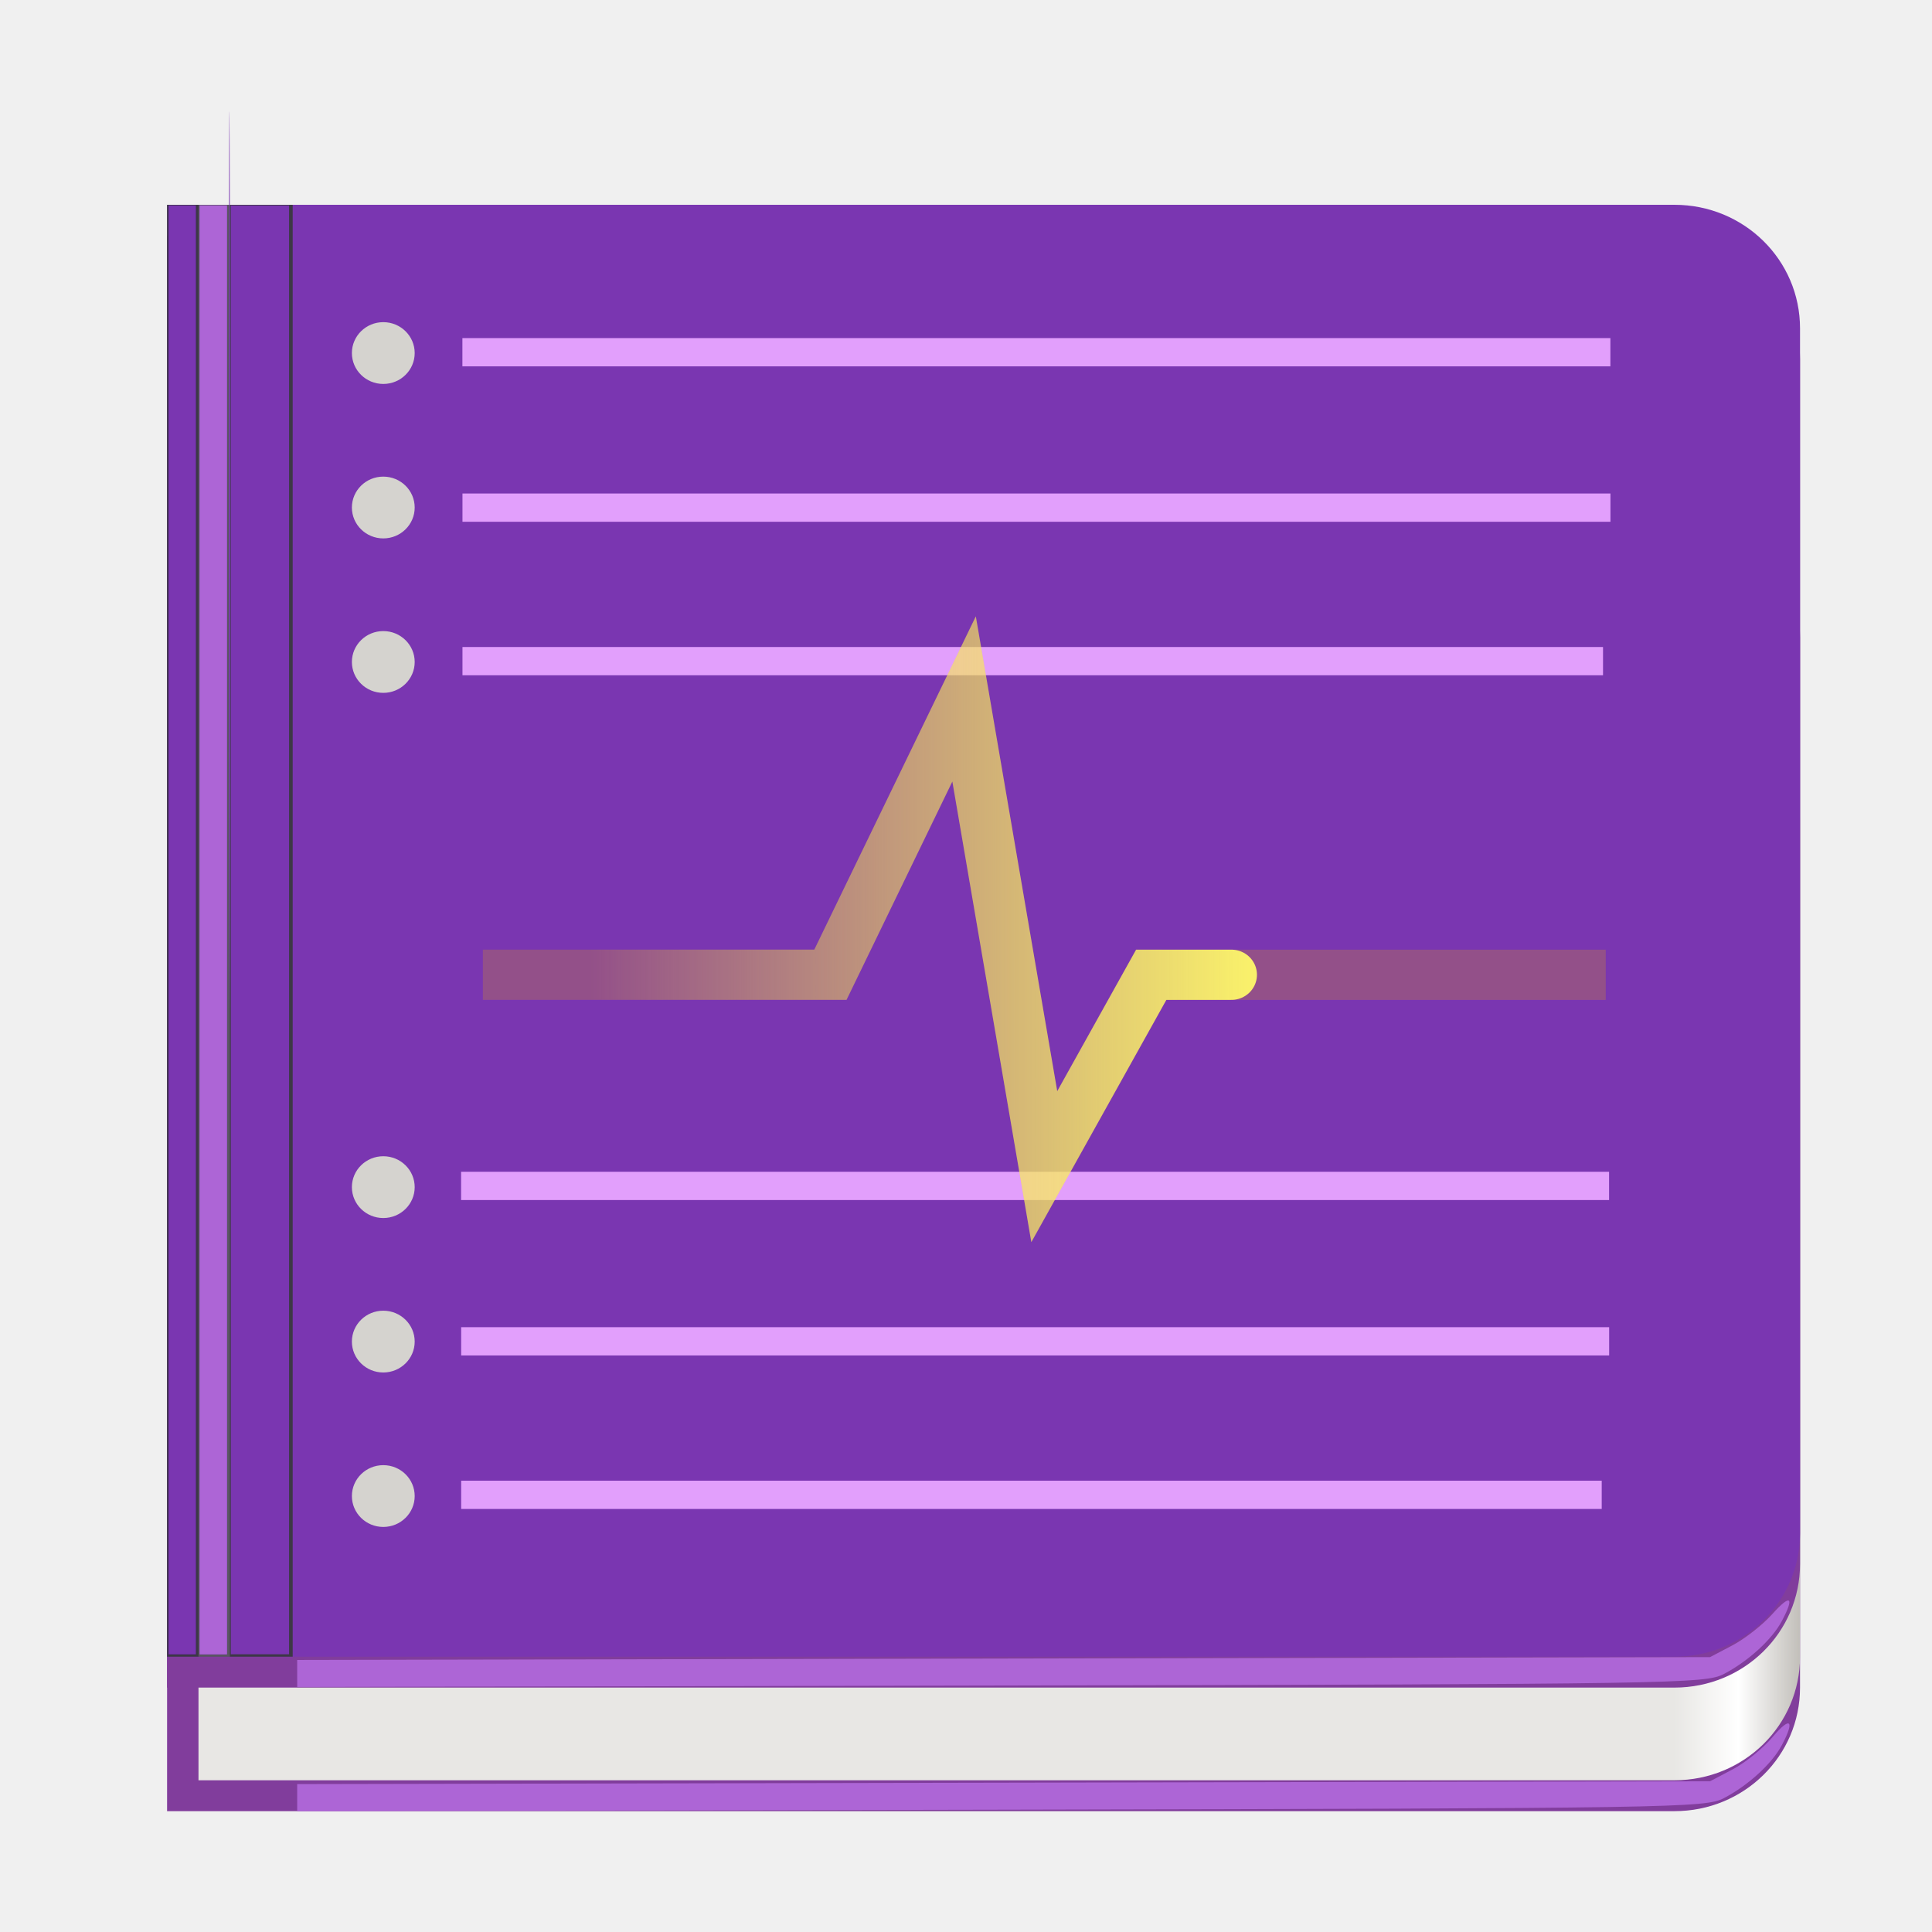
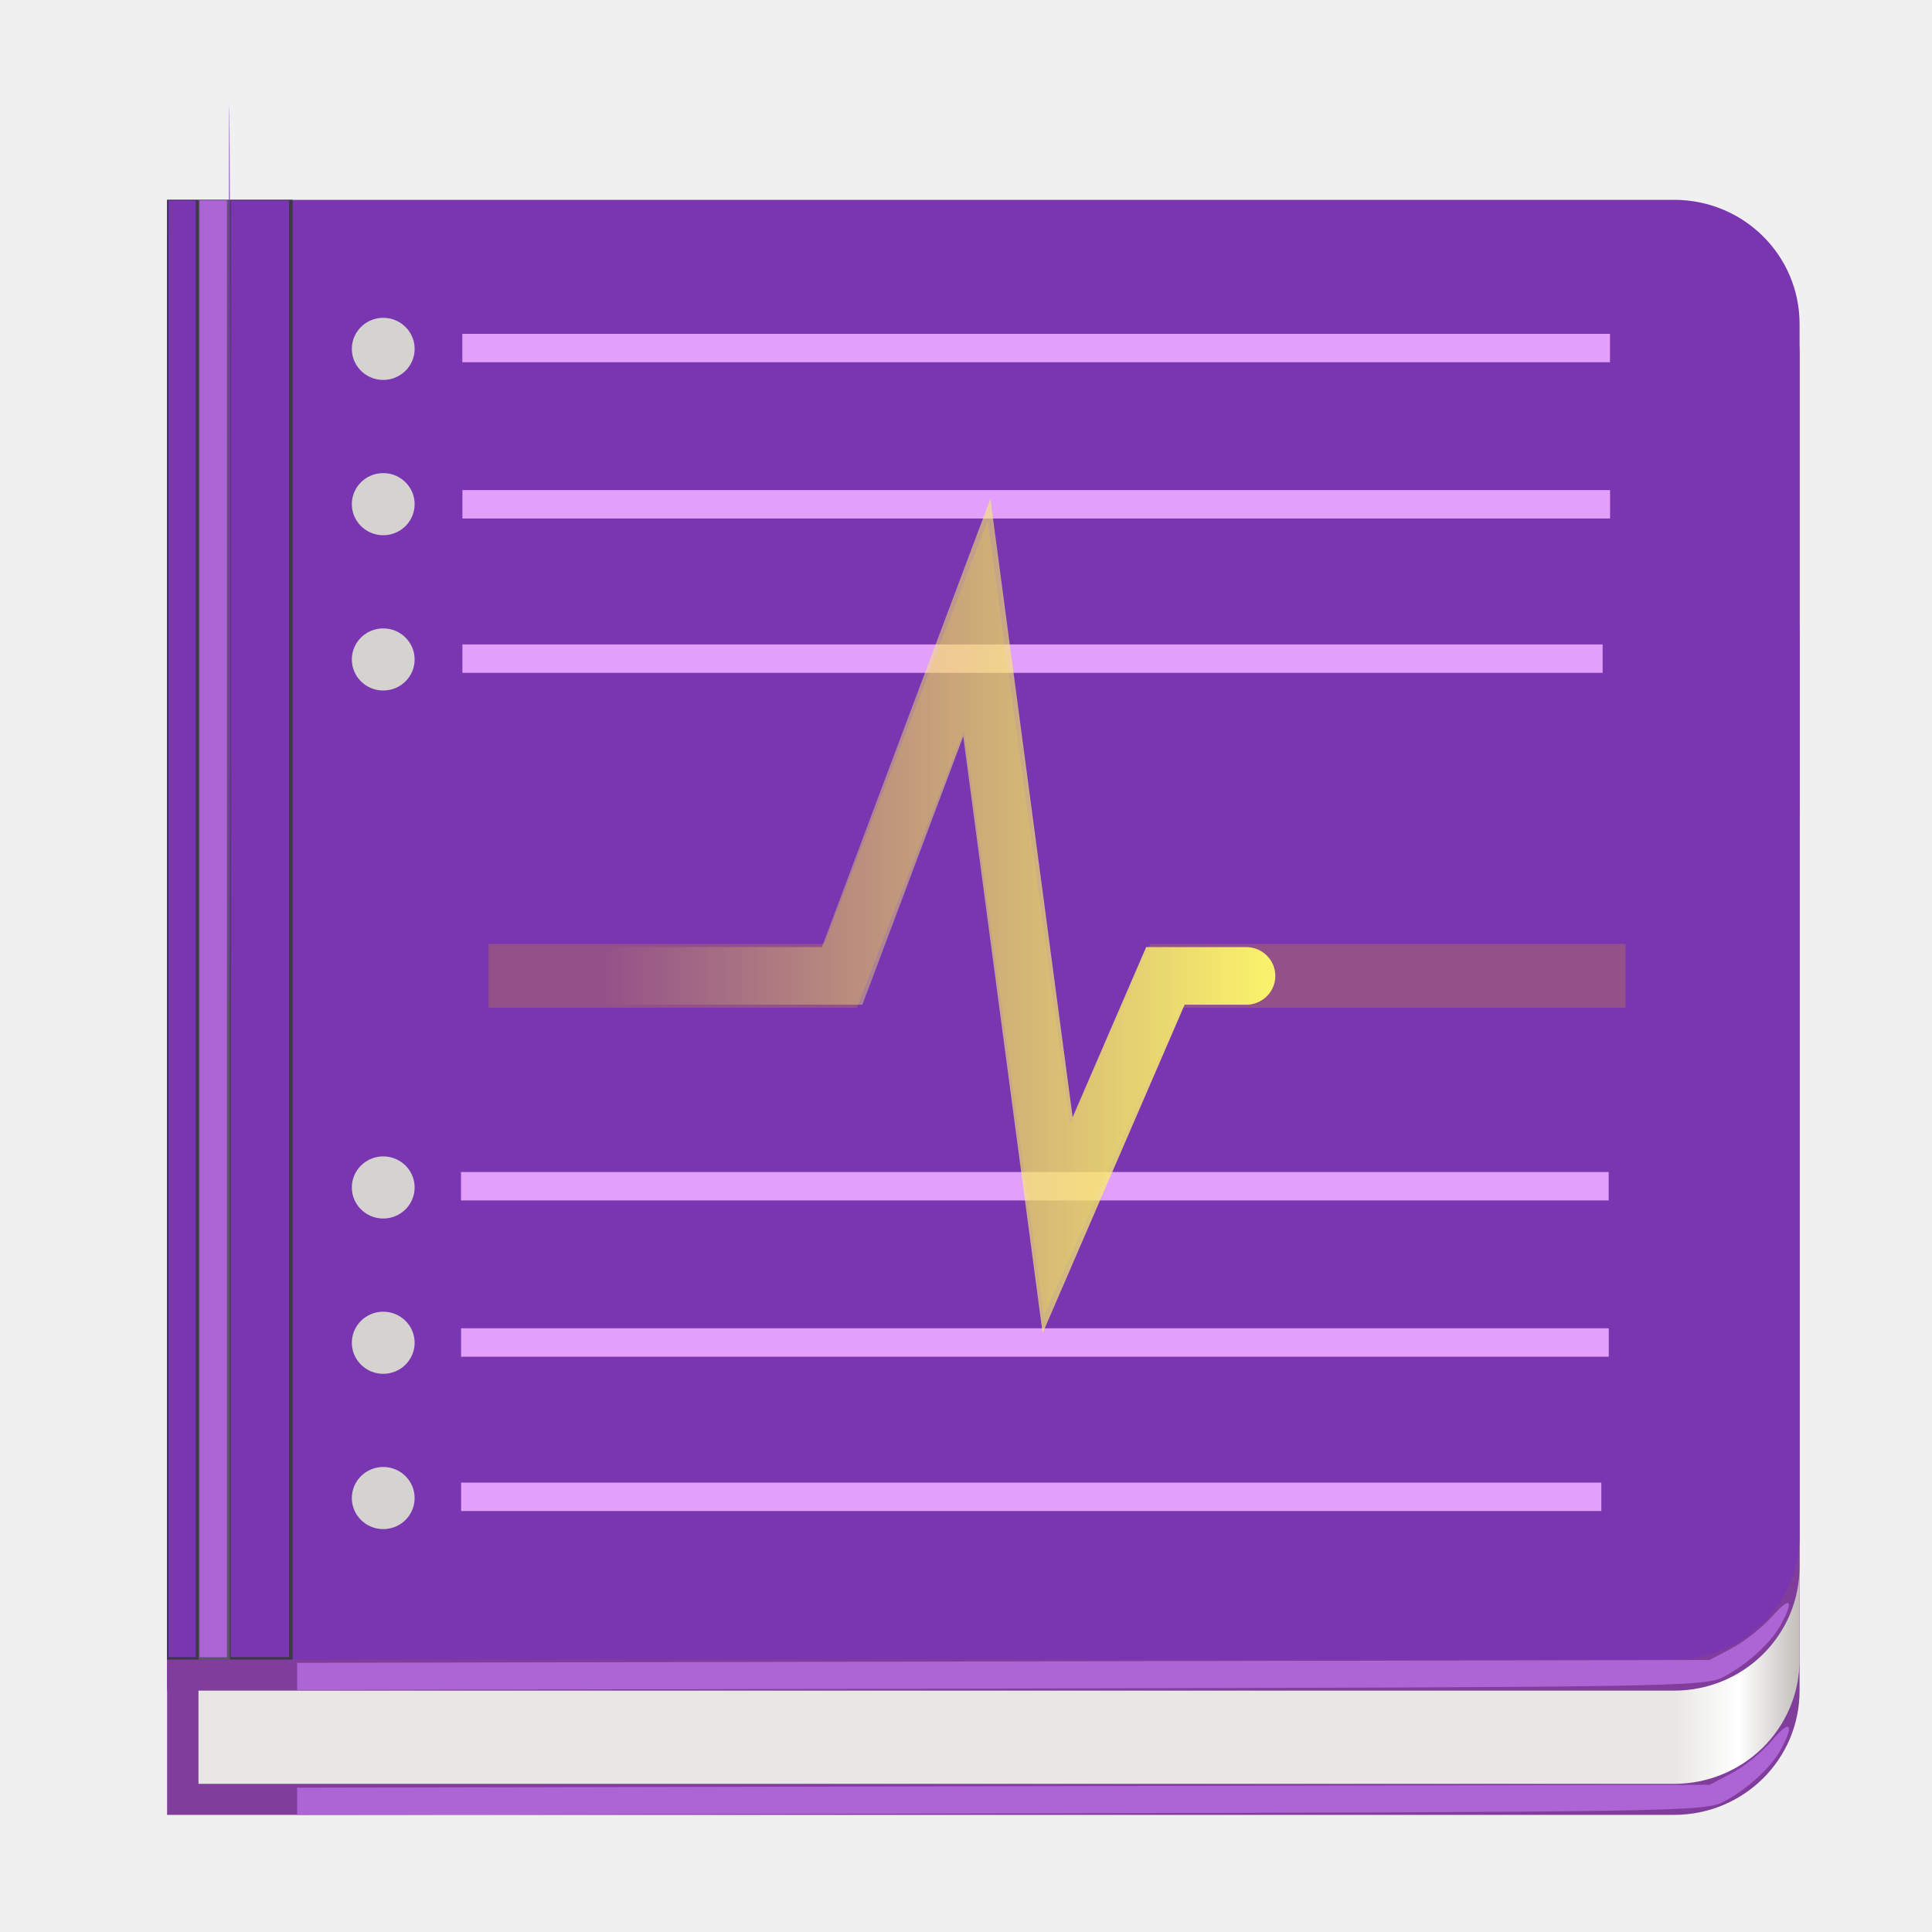
<svg xmlns="http://www.w3.org/2000/svg" xmlns:xlink="http://www.w3.org/1999/xlink" version="1.1" width="48" height="48" id="svg6649">
  <defs id="defs6651">
    <linearGradient id="linearGradient1201">
      <stop id="stop1193" style="stop-color:#ffffff;stop-opacity:1" offset="0" />
      <stop id="stop1195" style="stop-color:#ffffff;stop-opacity:0.235" offset="0.068" />
      <stop id="stop1197" style="stop-color:#ffffff;stop-opacity:0.157" offset="0.947" />
      <stop id="stop1199" style="stop-color:#ffffff;stop-opacity:0.392" offset="1" />
    </linearGradient>
    <linearGradient id="linearGradient854">
      <stop style="stop-color:#667885;stop-opacity:1" offset="0" id="stop850" />
      <stop style="stop-color:#485a6c;stop-opacity:1" offset="1" id="stop852" />
    </linearGradient>
    <linearGradient id="linearGradient3688-166-749">
      <stop id="stop2883" style="stop-color:#181818;stop-opacity:1" offset="0" />
      <stop id="stop2885" style="stop-color:#181818;stop-opacity:0" offset="1" />
    </linearGradient>
    <linearGradient id="linearGradient3702-501-757">
      <stop id="stop2895" style="stop-color:#181818;stop-opacity:0" offset="0" />
      <stop id="stop2897" style="stop-color:#181818;stop-opacity:1" offset="0.5" />
      <stop id="stop2899" style="stop-color:#181818;stop-opacity:0" offset="1" />
    </linearGradient>
    <radialGradient cx="4.993" cy="43.5" r="2.5" fx="4.993" fy="43.5" id="radialGradient3013-6" xlink:href="#linearGradient3688-166-749" gradientUnits="userSpaceOnUse" gradientTransform="matrix(2.003784,0,0,0.8999999,29.98813,4.850003)" />
    <radialGradient cx="4.993" cy="43.5" r="2.5" fx="4.993" fy="43.5" id="radialGradient3015-1" xlink:href="#linearGradient3688-166-749" gradientUnits="userSpaceOnUse" gradientTransform="matrix(2.003784,0,0,0.8999999,-18.01187,-83.15)" />
    <linearGradient xlink:href="#linearGradient854" id="linearGradient856-2" x1="23.528" y1="6.083" x2="23.528" y2="44.233" gradientUnits="userSpaceOnUse" />
    <linearGradient x1="39" y1="6" x2="39" y2="41.945" id="linearGradient3058-5" xlink:href="#linearGradient1201" gradientUnits="userSpaceOnUse" gradientTransform="translate(4e-6,1.000006)" />
    <linearGradient xlink:href="#linearGradient3702-501-757" id="linearGradient1191" gradientUnits="userSpaceOnUse" x1="25.058" y1="47.028" x2="25.058" y2="39.999" gradientTransform="matrix(1.142857,0,0,0.6428571,-3.428569,16.03572)" />
    <linearGradient id="linearGradient1879">
      <stop id="stop1873" offset="0" style="stop-color:#e8e7e4;stop-opacity:1" />
      <stop style="stop-color:#ffffff;stop-opacity:1" offset="0.511" id="stop1875" />
      <stop id="stop1877" offset="1" style="stop-color:#c2bfba;stop-opacity:1" />
    </linearGradient>
    <linearGradient id="linearGradient985">
      <stop id="stop981" offset="0" style="stop-color:#f9f06b;stop-opacity:1" />
      <stop id="stop983" offset="1" style="stop-color:#f9f06b;stop-opacity:0" />
    </linearGradient>
-     <linearGradient xlink:href="#linearGradient1879" id="linearGradient2794" gradientUnits="userSpaceOnUse" gradientTransform="matrix(0.25,0,0,0.25,-865.6188,893.4512)" x1="384" y1="120" x2="416" y2="120" />
-     <linearGradient xlink:href="#linearGradient985" id="linearGradient2796" gradientUnits="userSpaceOnUse" gradientTransform="matrix(0.2128499,0,0,0.1941129,-860.8346,896.2058)" x1="301" y1="33.559" x2="104" y2="33.559" />
+     <linearGradient xlink:href="#linearGradient1879" id="linearGradient2794-3" gradientUnits="userSpaceOnUse" gradientTransform="matrix(0.25,0,0,0.25,-898.3359,890.785)" x1="384" y1="120" x2="416" y2="120" />
+     <linearGradient xlink:href="#linearGradient985" id="linearGradient2796-3" gradientUnits="userSpaceOnUse" gradientTransform="matrix(0.2145162,0,0,0.2507855,-893.0871,890.7186)" x1="301" y1="33.559" x2="104" y2="33.559" />
  </defs>
  <rect style="opacity:0.35;fill:none;stroke:url(#linearGradient3058-5);stroke-width:1;stroke-linecap:round;stroke-linejoin:round;stroke-miterlimit:4;stroke-dasharray:none;stroke-dashoffset:0;stroke-opacity:1" id="rect6741-2" y="6.5" x="5.5" ry="3" rx="3" height="37" width="37" />
-   <g id="g12382" transform="matrix(0.3900959,0,0,0.3837479,354.5884,-322.5501)" style="display:inline">
-     <g id="g8176" transform="translate(-32.7171,-2.666208)" style="display:inline;enable-background:new">
-       <path id="rect970-4-6-1-2-8" d="m -865.619,876.451 v 84 h 96 c 4.432,0 8,-3.568 8,-8 v -68 c 0,-4.432 -3.568,-8 -8,-8 z" style="display:inline;fill:#813d9c;fill-opacity:1;stroke:none;stroke-width:0.377;stroke-linejoin:round;stroke-miterlimit:4;stroke-dasharray:none;stroke-opacity:1;enable-background:new" />
-       <path style="display:inline;fill:url(#linearGradient2794);fill-opacity:1;stroke:none;stroke-width:6;stroke-linecap:butt;stroke-linejoin:miter;stroke-miterlimit:4;stroke-dasharray:none;stroke-dashoffset:0;stroke-opacity:1;marker:none;marker-start:none;marker-mid:none;marker-end:none;paint-order:normal;enable-background:new" d="m -863.619,888.451 v 70 h 94 c 4.432,0 8,-3.568 8,-8 v -54 c 0,-4.432 -3.568,-8 -8,-8 z" id="rect954-3-6-3-2-0-9-4" />
-       <path id="rect970-5-3-1-8-6-1-5" d="m -865.619,858.451 v 94 h 96 c 4.432,0 8,-3.568 8,-8 v -78 c 0,-4.432 -3.568,-8 -8,-8 z" style="display:inline;fill:#813d9c;fill-opacity:1;stroke:none;stroke-width:0.377;stroke-linejoin:round;stroke-miterlimit:4;stroke-dasharray:none;stroke-opacity:1;enable-background:new" />
-       <path id="rect970-5-4-4-1-2-0" d="m -865.619,856.451 v 94 h 96 c 4.432,0 8,-3.568 8,-8 v -78 c 0,-4.432 -3.568,-8 -8,-8 z" style="display:inline;fill:#7a36b1;fill-opacity:1;stroke:none;stroke-width:0.377;stroke-linejoin:round;stroke-miterlimit:4;stroke-dasharray:none;stroke-opacity:1;enable-background:new" />
-       <rect y="856.451" x="-865.619" height="94" width="8" id="rect1073-6-7-5-7-3" style="display:inline;fill:#3d3846;fill-opacity:1;stroke:none;stroke-width:4;stroke-linecap:round;stroke-linejoin:round;stroke-miterlimit:4;stroke-dasharray:none;stroke-dashoffset:0;stroke-opacity:1;enable-background:new" />
-       <path id="path1217-1-4-49-9-6" d="m -862.619,950.451 v -94" style="display:inline;opacity:0.15;fill:none;fill-rule:evenodd;stroke:#ffffff;stroke-width:2;stroke-linecap:butt;stroke-linejoin:miter;stroke-miterlimit:4;stroke-dasharray:none;stroke-opacity:1;enable-background:new" />
-       <path style="display:inline;fill:#7a36b1;fill-opacity:1;stroke-width:0.247;enable-background:new" d="m -861.561,903.395 v -46.899 h 1.856 1.856 v 46.899 46.899 h -1.856 -1.856 z" id="path32544-0-0-3-1" />
-       <path style="display:inline;fill:#7a36b1;fill-opacity:1;stroke-width:0.247;enable-background:new" d="m -861.687,879.395 c 0,-25.863 0.029,-36.406 0.064,-23.43 0.035,12.976 0.035,34.136 -1e-5,47.023 -0.035,12.886 -0.064,2.27 -0.064,-23.593 z" id="path32620-6-9-6-0" />
-       <path style="display:inline;fill:#ad65d6;fill-opacity:1;stroke-width:0.247;enable-background:new" d="m -863.541,903.395 v -46.899 h 0.866 0.866 v 46.899 46.899 h -0.866 -0.866 z" id="path32659-2-1-0-6" />
-       <path style="display:inline;fill:#4c158a;fill-opacity:1;stroke-width:0.247;enable-background:new" d="m -865.521,903.395 v -46.899 h 0.866 0.866 v 46.899 46.899 h -0.866 -0.866 z" id="path32735-9-7-6-3" />
-       <path style="display:inline;fill:#7a36b1;fill-opacity:1;stroke-width:0.247;enable-background:new" d="m -863.541,903.395 v -46.899 h 0.866 0.866 v 46.899 46.899 h -0.866 -0.866 z" id="path33332-0-1-6-20" />
-       <path style="display:inline;fill:#7a36b1;fill-opacity:1;stroke-width:0.247;enable-background:new" d="m -865.521,903.395 v -46.899 h 0.866 0.866 v 46.899 46.899 h -0.866 -0.866 z" id="path33482-8-1-1-6" />
-       <path style="display:inline;fill:#ad65d6;fill-opacity:1;stroke-width:0.247;enable-background:new" d="m -863.541,903.395 v -46.899 h 0.866 0.866 v 46.899 46.899 h -0.866 -0.866 z" id="path33862-3-97-7-1" />
-       <path style="display:inline;fill:#e29ffc;fill-opacity:1;stroke-width:0.153;enable-background:new" d="m -846.889,939.971 v -0.915 h 36.32 36.32 v 0.915 0.915 h -36.32 -36.32 z" id="path209464-7-0-1-7-4-4-5-3-55" />
-       <a id="a211277-8-1-0-6-7-4" transform="matrix(0.9341682,0,0,1,-208.491,479.7297)" style="display:inline;fill:#e29ffc;enable-background:new">
-         <path style="display:inline;fill:#e29ffc;fill-opacity:1;stroke-width:0.159;enable-background:new" d="m -683.387,450.303 v -0.915 h 39.133 39.133 v 0.915 0.915 h -39.133 -39.133 z" id="path209464-7-0-1-0-4-8-3-3-5-7" />
+   <g id="g4066" transform="matrix(0.3899898,0,0,0.3858228,354.4931,-324.4452)" style="display:inline">
+     <g id="g3074" style="display:inline;enable-background:new">
+       <path id="rect970-4-6-1-2-8-2" d="m -898.336,873.785 v 84 h 96 c 4.432,0 8,-3.568 8,-8 v -68 c 0,-4.432 -3.568,-8 -8,-8 z" style="display:inline;fill:#813d9c;fill-opacity:1;stroke:none;stroke-width:0.377;stroke-linejoin:round;stroke-miterlimit:4;stroke-dasharray:none;stroke-opacity:1;enable-background:new" />
+       <path style="display:inline;fill:url(#linearGradient2794-3);fill-opacity:1;stroke:none;stroke-width:6;stroke-linecap:butt;stroke-linejoin:miter;stroke-miterlimit:4;stroke-dasharray:none;stroke-dashoffset:0;stroke-opacity:1;marker:none;marker-start:none;marker-mid:none;marker-end:none;paint-order:normal;enable-background:new" d="m -896.336,885.785 v 70 h 94 c 4.432,0 8,-3.568 8,-8 v -54 c 0,-4.432 -3.568,-8 -8,-8 z" id="rect954-3-6-3-2-0-9-4-9" />
+       <path id="rect970-5-3-1-8-6-1-5-1" d="m -898.336,855.785 v 94 h 96 c 4.432,0 8,-3.568 8,-8 v -78 c 0,-4.432 -3.568,-8 -8,-8 z" style="display:inline;fill:#813d9c;fill-opacity:1;stroke:none;stroke-width:0.377;stroke-linejoin:round;stroke-miterlimit:4;stroke-dasharray:none;stroke-opacity:1;enable-background:new" />
+       <path id="rect970-5-4-4-1-2-0-2" d="m -898.336,853.785 v 94 h 96 c 4.432,0 8,-3.568 8,-8 v -78 c 0,-4.432 -3.568,-8 -8,-8 z" style="display:inline;fill:#7a36b1;fill-opacity:1;stroke:none;stroke-width:0.377;stroke-linejoin:round;stroke-miterlimit:4;stroke-dasharray:none;stroke-opacity:1;enable-background:new" />
+       <rect y="853.785" x="-898.336" height="94" width="8" id="rect1073-6-7-5-7-3-7" style="display:inline;fill:#3d3846;fill-opacity:1;stroke:none;stroke-width:4;stroke-linecap:round;stroke-linejoin:round;stroke-miterlimit:4;stroke-dasharray:none;stroke-dashoffset:0;stroke-opacity:1;enable-background:new" />
+       <path id="path1217-1-4-49-9-6-0" d="m -895.336,947.785 v -94" style="display:inline;opacity:0.15;fill:none;fill-rule:evenodd;stroke:#ffffff;stroke-width:2;stroke-linecap:butt;stroke-linejoin:miter;stroke-miterlimit:4;stroke-dasharray:none;stroke-opacity:1;enable-background:new" />
+       <path style="display:inline;fill:#7a36b1;fill-opacity:1;stroke-width:0.247;enable-background:new" d="m -894.278,900.729 v -46.899 h 1.856 1.856 v 46.899 46.899 h -1.856 -1.856 z" id="path32544-0-0-3-1-9" />
+       <path style="display:inline;fill:#7a36b1;fill-opacity:1;stroke-width:0.247;enable-background:new" d="m -894.405,876.729 c 0,-25.863 0.029,-36.406 0.064,-23.43 0.035,12.976 0.035,34.136 0,47.023 -0.035,12.886 -0.064,2.27 -0.064,-23.593 z" id="path32620-6-9-6-0-3" />
+       <path style="display:inline;fill:#ad65d6;fill-opacity:1;stroke-width:0.247;enable-background:new" d="m -896.258,900.729 v -46.899 h 0.866 0.866 v 46.899 46.899 h -0.866 -0.866 z" id="path32659-2-1-0-6-6" />
+       <path style="display:inline;fill:#4c158a;fill-opacity:1;stroke-width:0.247;enable-background:new" d="m -898.238,900.729 v -46.899 h 0.866 0.866 v 46.899 46.899 h -0.866 -0.866 z" id="path32735-9-7-6-3-0" />
+       <path style="display:inline;fill:#7a36b1;fill-opacity:1;stroke-width:0.247;enable-background:new" d="m -896.258,900.729 v -46.899 h 0.866 0.866 v 46.899 46.899 h -0.866 -0.866 z" id="path33332-0-1-6-20-6" />
+       <path style="display:inline;fill:#7a36b1;fill-opacity:1;stroke-width:0.247;enable-background:new" d="m -898.238,900.729 v -46.899 h 0.866 0.866 v 46.899 46.899 h -0.866 -0.866 z" id="path33482-8-1-1-6-2" />
+       <path style="display:inline;fill:#ad65d6;fill-opacity:1;stroke-width:0.247;enable-background:new" d="m -896.258,900.729 v -46.899 h 0.866 0.866 v 46.899 46.899 h -0.866 -0.866 z" id="path33862-3-97-7-1-6" />
+       <path style="display:inline;fill:#e29ffc;fill-opacity:1;stroke-width:0.153;enable-background:new" d="m -879.606,937.304 v -0.915 h 36.32 36.32 v 0.915 0.915 h -36.32 -36.32 z" id="path209464-7-0-1-7-4-4-5-3-55-1" />
+       <a id="a211277-8-1-0-6-7-4-8" transform="matrix(0.9341682,0,0,1,-241.2081,477.0635)" style="display:inline;fill:#e29ffc;enable-background:new">
+         <path style="display:inline;fill:#e29ffc;fill-opacity:1;stroke-width:0.159;enable-background:new" d="m -683.387,450.303 v -0.915 h 39.133 39.133 v 0.915 0.915 h -39.133 -39.133 z" id="path209464-7-0-1-0-4-8-3-3-5-7-7" />
      </a>
-       <a id="a211277-1-5-5-9-9-9-6" transform="matrix(0.9341682,0,0,1,-208.4956,469.6676)" style="display:inline;fill:#e29ffc;enable-background:new">
-         <path style="display:inline;fill:#e29ffc;fill-opacity:1;stroke-width:0.159;enable-background:new" d="m -683.387,450.303 v -0.915 h 39.133 39.133 v 0.915 0.915 h -39.133 -39.133 z" id="path209464-7-0-1-0-3-0-9-1-4-2-5" />
+       <a id="a211277-1-5-5-9-9-9-6-9" transform="matrix(0.9341682,0,0,1,-241.2127,467.0014)" style="display:inline;fill:#e29ffc;enable-background:new">
+         <path style="display:inline;fill:#e29ffc;fill-opacity:1;stroke-width:0.159;enable-background:new" d="m -683.387,450.303 v -0.915 h 39.133 39.133 v 0.915 0.915 h -39.133 -39.133 z" id="path209464-7-0-1-0-3-0-9-1-4-2-5-2" />
      </a>
-       <path style="display:inline;fill:#e29ffc;fill-opacity:1;stroke-width:0.153;enable-background:new" d="m -846.806,885.996 v -0.915 h 36.32 36.32 v 0.915 0.915 h -36.32 -36.32 z" id="path209464-7-0-1-7-4-4-5-3-7-6" />
-       <a id="a211277-8-1-0-6-7-3-9" transform="matrix(0.9341682,0,0,1,-208.4075,425.7552)" style="display:inline;fill:#e29ffc;enable-background:new">
-         <path style="display:inline;fill:#e29ffc;fill-opacity:1;stroke-width:0.159;enable-background:new" d="m -683.387,450.303 v -0.915 h 39.133 39.133 v 0.915 0.915 h -39.133 -39.133 z" id="path209464-7-0-1-0-4-8-3-3-5-6-3" />
+       <path style="display:inline;fill:#e29ffc;fill-opacity:1;stroke-width:0.153;enable-background:new" d="m -879.523,883.33 v -0.915 h 36.32 36.32 v 0.915 0.915 h -36.32 -36.32 z" id="path209464-7-0-1-7-4-4-5-3-7-6-0" />
+       <a id="a211277-8-1-0-6-7-3-9-2" transform="matrix(0.9341682,0,0,1,-241.1246,423.089)" style="display:inline;fill:#e29ffc;enable-background:new">
+         <path style="display:inline;fill:#e29ffc;fill-opacity:1;stroke-width:0.159;enable-background:new" d="m -683.387,450.303 v -0.915 h 39.133 39.133 v 0.915 0.915 h -39.133 -39.133 z" id="path209464-7-0-1-0-4-8-3-3-5-6-3-3" />
      </a>
-       <a id="a211277-1-5-5-9-9-9-1-7" transform="matrix(0.9341682,0,0,1,-208.4121,415.6931)" style="display:inline;fill:#e29ffc;enable-background:new">
-         <path style="display:inline;fill:#e29ffc;fill-opacity:1;stroke-width:0.159;enable-background:new" d="m -683.387,450.303 v -0.915 h 39.133 39.133 v 0.915 0.915 h -39.133 -39.133 z" id="path209464-7-0-1-0-3-0-9-1-4-2-2-4" />
+       <a id="a211277-1-5-5-9-9-9-1-7-7" transform="matrix(0.9341682,0,0,1,-241.1292,413.0269)" style="display:inline;fill:#e29ffc;enable-background:new">
+         <path style="display:inline;fill:#e29ffc;fill-opacity:1;stroke-width:0.159;enable-background:new" d="m -683.387,450.303 v -0.915 h 39.133 39.133 v 0.915 0.915 h -39.133 -39.133 z" id="path209464-7-0-1-0-3-0-9-1-4-2-2-4-5" />
      </a>
-       <path style="fill:#ad65d6;fill-opacity:1;stroke-width:0.349" d="m -857.333,951.537 v -0.875 l 44.992,-0.092 44.992,-0.092 1.431,-0.766 c 0.787,-0.421 1.927,-1.331 2.534,-2.022 1.165,-1.326 1.433,-1.13 0.61,0.446 -0.629,1.203 -2.137,2.605 -3.7,3.437 -1.172,0.624 -3.082,0.655 -46.04,0.745 l -44.817,0.094 z" id="path28190-9-8-2-5" />
-       <path style="fill:#ad65d6;fill-opacity:1;stroke-width:0.349" d="m -857.333,959.575 v -0.876 l 44.992,-0.092 44.992,-0.092 1.451,-0.776 c 0.798,-0.427 1.938,-1.367 2.534,-2.089 1.13,-1.37 1.436,-1.098 0.589,0.524 -0.629,1.203 -2.137,2.605 -3.7,3.437 -1.172,0.624 -3.083,0.655 -46.04,0.746 l -44.817,0.095 z" id="path28229-6-12-8-2" />
-       <circle r="2" cy="940.05" cx="-851.849" id="circle1505-1-2-4" style="vector-effect:none;fill:#d5d3cf;fill-opacity:1;stroke:none;stroke-width:8;stroke-linecap:butt;stroke-linejoin:round;stroke-miterlimit:4;stroke-dasharray:none;stroke-dashoffset:0;stroke-opacity:1" />
-       <circle style="vector-effect:none;fill:#d5d3cf;fill-opacity:1;stroke:none;stroke-width:8;stroke-linecap:butt;stroke-linejoin:round;stroke-miterlimit:4;stroke-dasharray:none;stroke-dashoffset:0;stroke-opacity:1" id="circle1507-7-9-7" cx="-851.849" cy="930.05" r="2" />
-       <circle r="2" cy="920.05" cx="-851.849" id="circle1509-2-3-4" style="vector-effect:none;fill:#d5d3cf;fill-opacity:1;stroke:none;stroke-width:8;stroke-linecap:butt;stroke-linejoin:round;stroke-miterlimit:4;stroke-dasharray:none;stroke-dashoffset:0;stroke-opacity:1" />
-       <circle style="vector-effect:none;fill:#d5d3cf;fill-opacity:1;stroke:none;stroke-width:8;stroke-linecap:butt;stroke-linejoin:round;stroke-miterlimit:4;stroke-dasharray:none;stroke-dashoffset:0;stroke-opacity:1" id="circle1511-7-9-43" cx="-851.849" cy="886.05" r="2" />
-       <circle r="2" cy="876.05" cx="-851.849" id="circle1513-9-2-0-0" style="vector-effect:none;fill:#d5d3cf;fill-opacity:1;stroke:none;stroke-width:8;stroke-linecap:butt;stroke-linejoin:round;stroke-miterlimit:4;stroke-dasharray:none;stroke-dashoffset:0;stroke-opacity:1" />
-       <circle style="vector-effect:none;fill:#d5d3cf;fill-opacity:1;stroke:none;stroke-width:8;stroke-linecap:butt;stroke-linejoin:round;stroke-miterlimit:4;stroke-dasharray:none;stroke-dashoffset:0;stroke-opacity:1" id="circle1515-2-8-7" cx="-851.849" cy="866.05" r="2" />
-       <path id="path1092-6-1-3-7-5-5-1-4-8" style="display:inline;opacity:0.236;fill:none;stroke:#e5a50a;stroke-width:3.252;stroke-linecap:butt;stroke-linejoin:miter;stroke-miterlimit:10;stroke-dasharray:none;stroke-opacity:1;enable-background:new" d="m -845.509,906.3 h 22.136 l 8.514,-17.858 5.108,30.282 6.811,-12.423 h 28.948" />
-       <path id="path1092-6-1-3-7-5-1-0-0-3-6" style="display:inline;fill:none;stroke:url(#linearGradient2796);stroke-width:3.252;stroke-linecap:round;stroke-linejoin:miter;stroke-miterlimit:10;stroke-dasharray:none;stroke-opacity:1;enable-background:new" d="m -845.509,906.3 h 22.136 l 8.514,-17.858 5.108,30.282 6.811,-12.423 h 5.108" />
+       <path style="fill:#ad65d6;fill-opacity:1;stroke-width:0.349" d="m -890.051,948.87 v -0.875 l 44.992,-0.092 44.992,-0.092 1.431,-0.766 c 0.787,-0.421 1.927,-1.331 2.534,-2.022 1.165,-1.326 1.433,-1.13 0.61,0.446 -0.629,1.203 -2.137,2.605 -3.7,3.437 -1.172,0.624 -3.082,0.655 -46.04,0.745 l -44.817,0.094 z" id="path28190-9-8-2-5-9" />
+       <path style="fill:#ad65d6;fill-opacity:1;stroke-width:0.349" d="m -890.051,956.909 v -0.876 l 44.992,-0.092 44.992,-0.092 1.451,-0.776 c 0.798,-0.427 1.938,-1.367 2.534,-2.089 1.13,-1.37 1.436,-1.098 0.589,0.524 -0.629,1.203 -2.137,2.605 -3.7,3.437 -1.172,0.624 -3.083,0.655 -46.04,0.746 l -44.817,0.095 z" id="path28229-6-12-8-2-2" />
+       <circle r="2" cy="937.383" cx="-884.566" id="circle1505-1-2-4-2" style="vector-effect:none;fill:#d5d3cf;fill-opacity:1;stroke:none;stroke-width:8;stroke-linecap:butt;stroke-linejoin:round;stroke-miterlimit:4;stroke-dasharray:none;stroke-dashoffset:0;stroke-opacity:1" />
+       <circle style="vector-effect:none;fill:#d5d3cf;fill-opacity:1;stroke:none;stroke-width:8;stroke-linecap:butt;stroke-linejoin:round;stroke-miterlimit:4;stroke-dasharray:none;stroke-dashoffset:0;stroke-opacity:1" id="circle1507-7-9-7-8" cx="-884.566" cy="927.383" r="2" />
+       <circle r="2" cy="917.383" cx="-884.566" id="circle1509-2-3-4-9" style="vector-effect:none;fill:#d5d3cf;fill-opacity:1;stroke:none;stroke-width:8;stroke-linecap:butt;stroke-linejoin:round;stroke-miterlimit:4;stroke-dasharray:none;stroke-dashoffset:0;stroke-opacity:1" />
+       <circle style="vector-effect:none;fill:#d5d3cf;fill-opacity:1;stroke:none;stroke-width:8;stroke-linecap:butt;stroke-linejoin:round;stroke-miterlimit:4;stroke-dasharray:none;stroke-dashoffset:0;stroke-opacity:1" id="circle1511-7-9-43-7" cx="-884.566" cy="883.383" r="2" />
+       <circle r="2" cy="873.383" cx="-884.566" id="circle1513-9-2-0-0-3" style="vector-effect:none;fill:#d5d3cf;fill-opacity:1;stroke:none;stroke-width:8;stroke-linecap:butt;stroke-linejoin:round;stroke-miterlimit:4;stroke-dasharray:none;stroke-dashoffset:0;stroke-opacity:1" />
+       <circle style="vector-effect:none;fill:#d5d3cf;fill-opacity:1;stroke:none;stroke-width:8;stroke-linecap:butt;stroke-linejoin:round;stroke-miterlimit:4;stroke-dasharray:none;stroke-dashoffset:0;stroke-opacity:1" id="circle1515-2-8-7-6" cx="-884.566" cy="863.383" r="2" />
+       <g id="g1010" transform="matrix(1.012845,0,0,1.263944,11.65211,-238.3824)">
+         <path id="path1092-6-1-3-7-5-5-1-4-8-1" style="display:inline;opacity:0.236;fill:none;stroke:#e5a50a;stroke-width:3.252;stroke-linecap:butt;stroke-linejoin:miter;stroke-miterlimit:10;stroke-dasharray:none;stroke-opacity:1;enable-background:new" d="m -878.227,903.634 h 22.136 l 8.514,-17.858 5.108,30.282 6.811,-12.423 h 28.948" />
+       </g>
+       <path id="path1092-6-1-3-7-5-1-0-0-3-6-2" style="display:inline;fill:none;stroke:url(#linearGradient2796-3);stroke-width:3.711;stroke-linecap:round;stroke-linejoin:miter;stroke-miterlimit:10;stroke-dasharray:none;stroke-opacity:1;enable-background:new" d="m -877.642,903.759 h 22.31 l 8.581,-23.072 5.148,39.123 6.865,-16.05 h 5.148" />
    </g>
  </g>
</svg>
